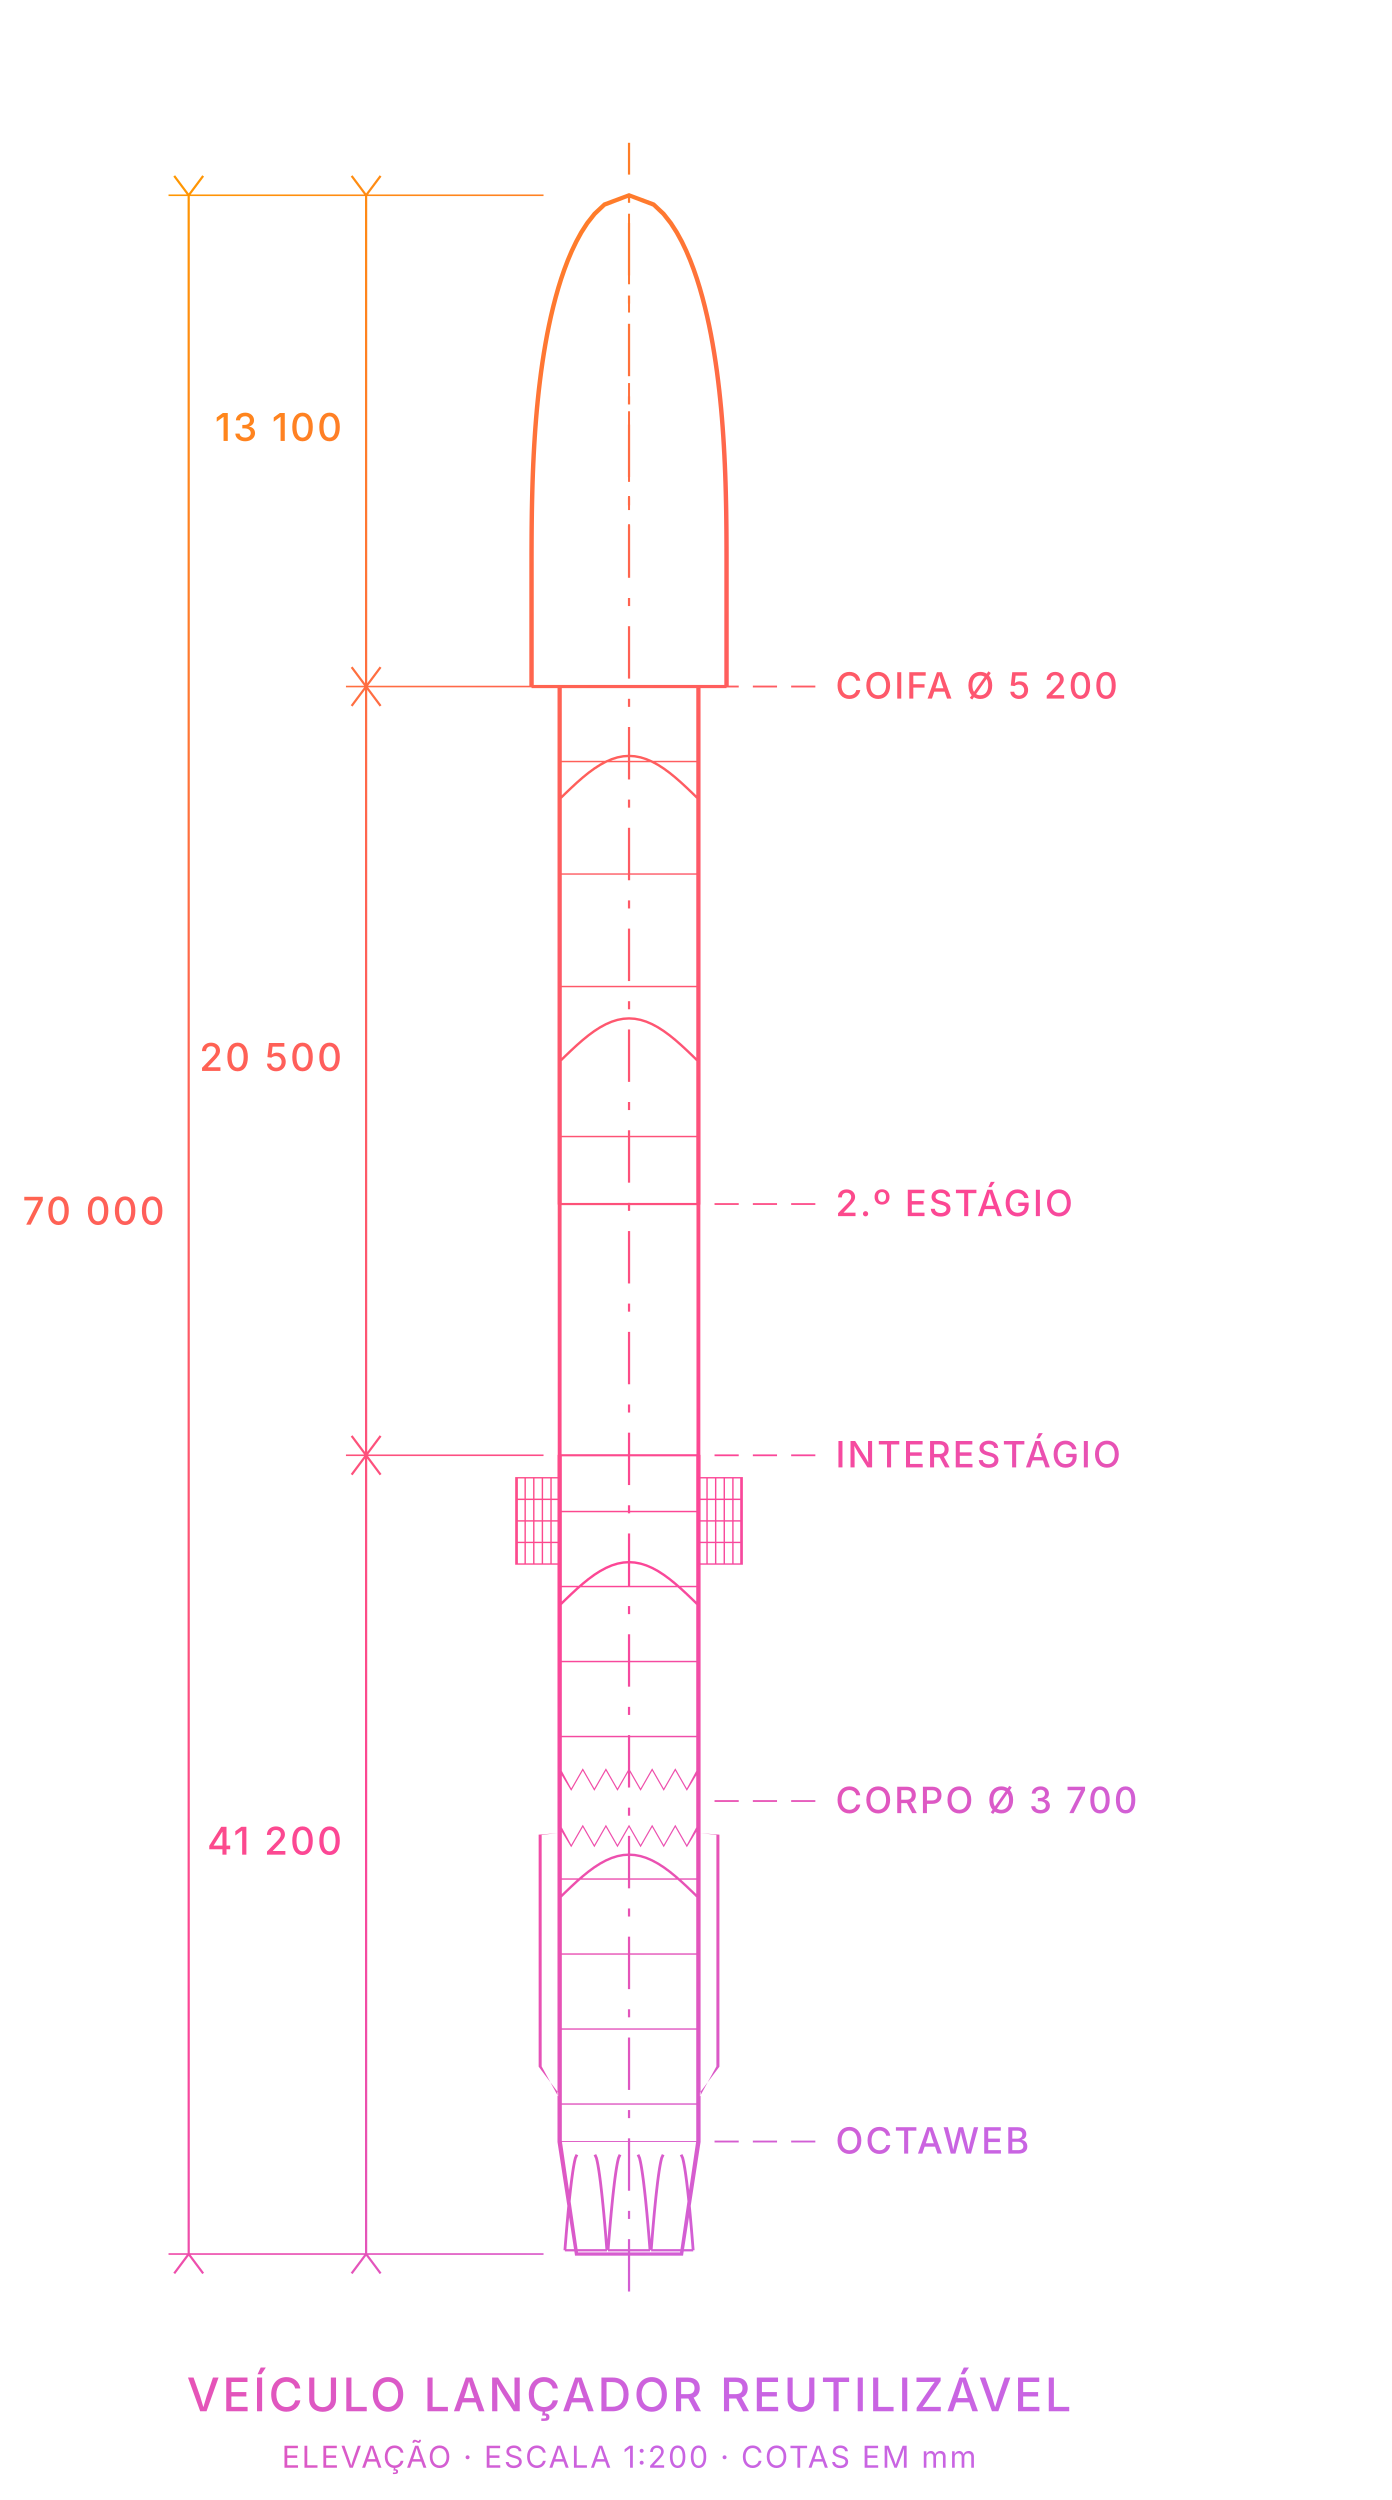
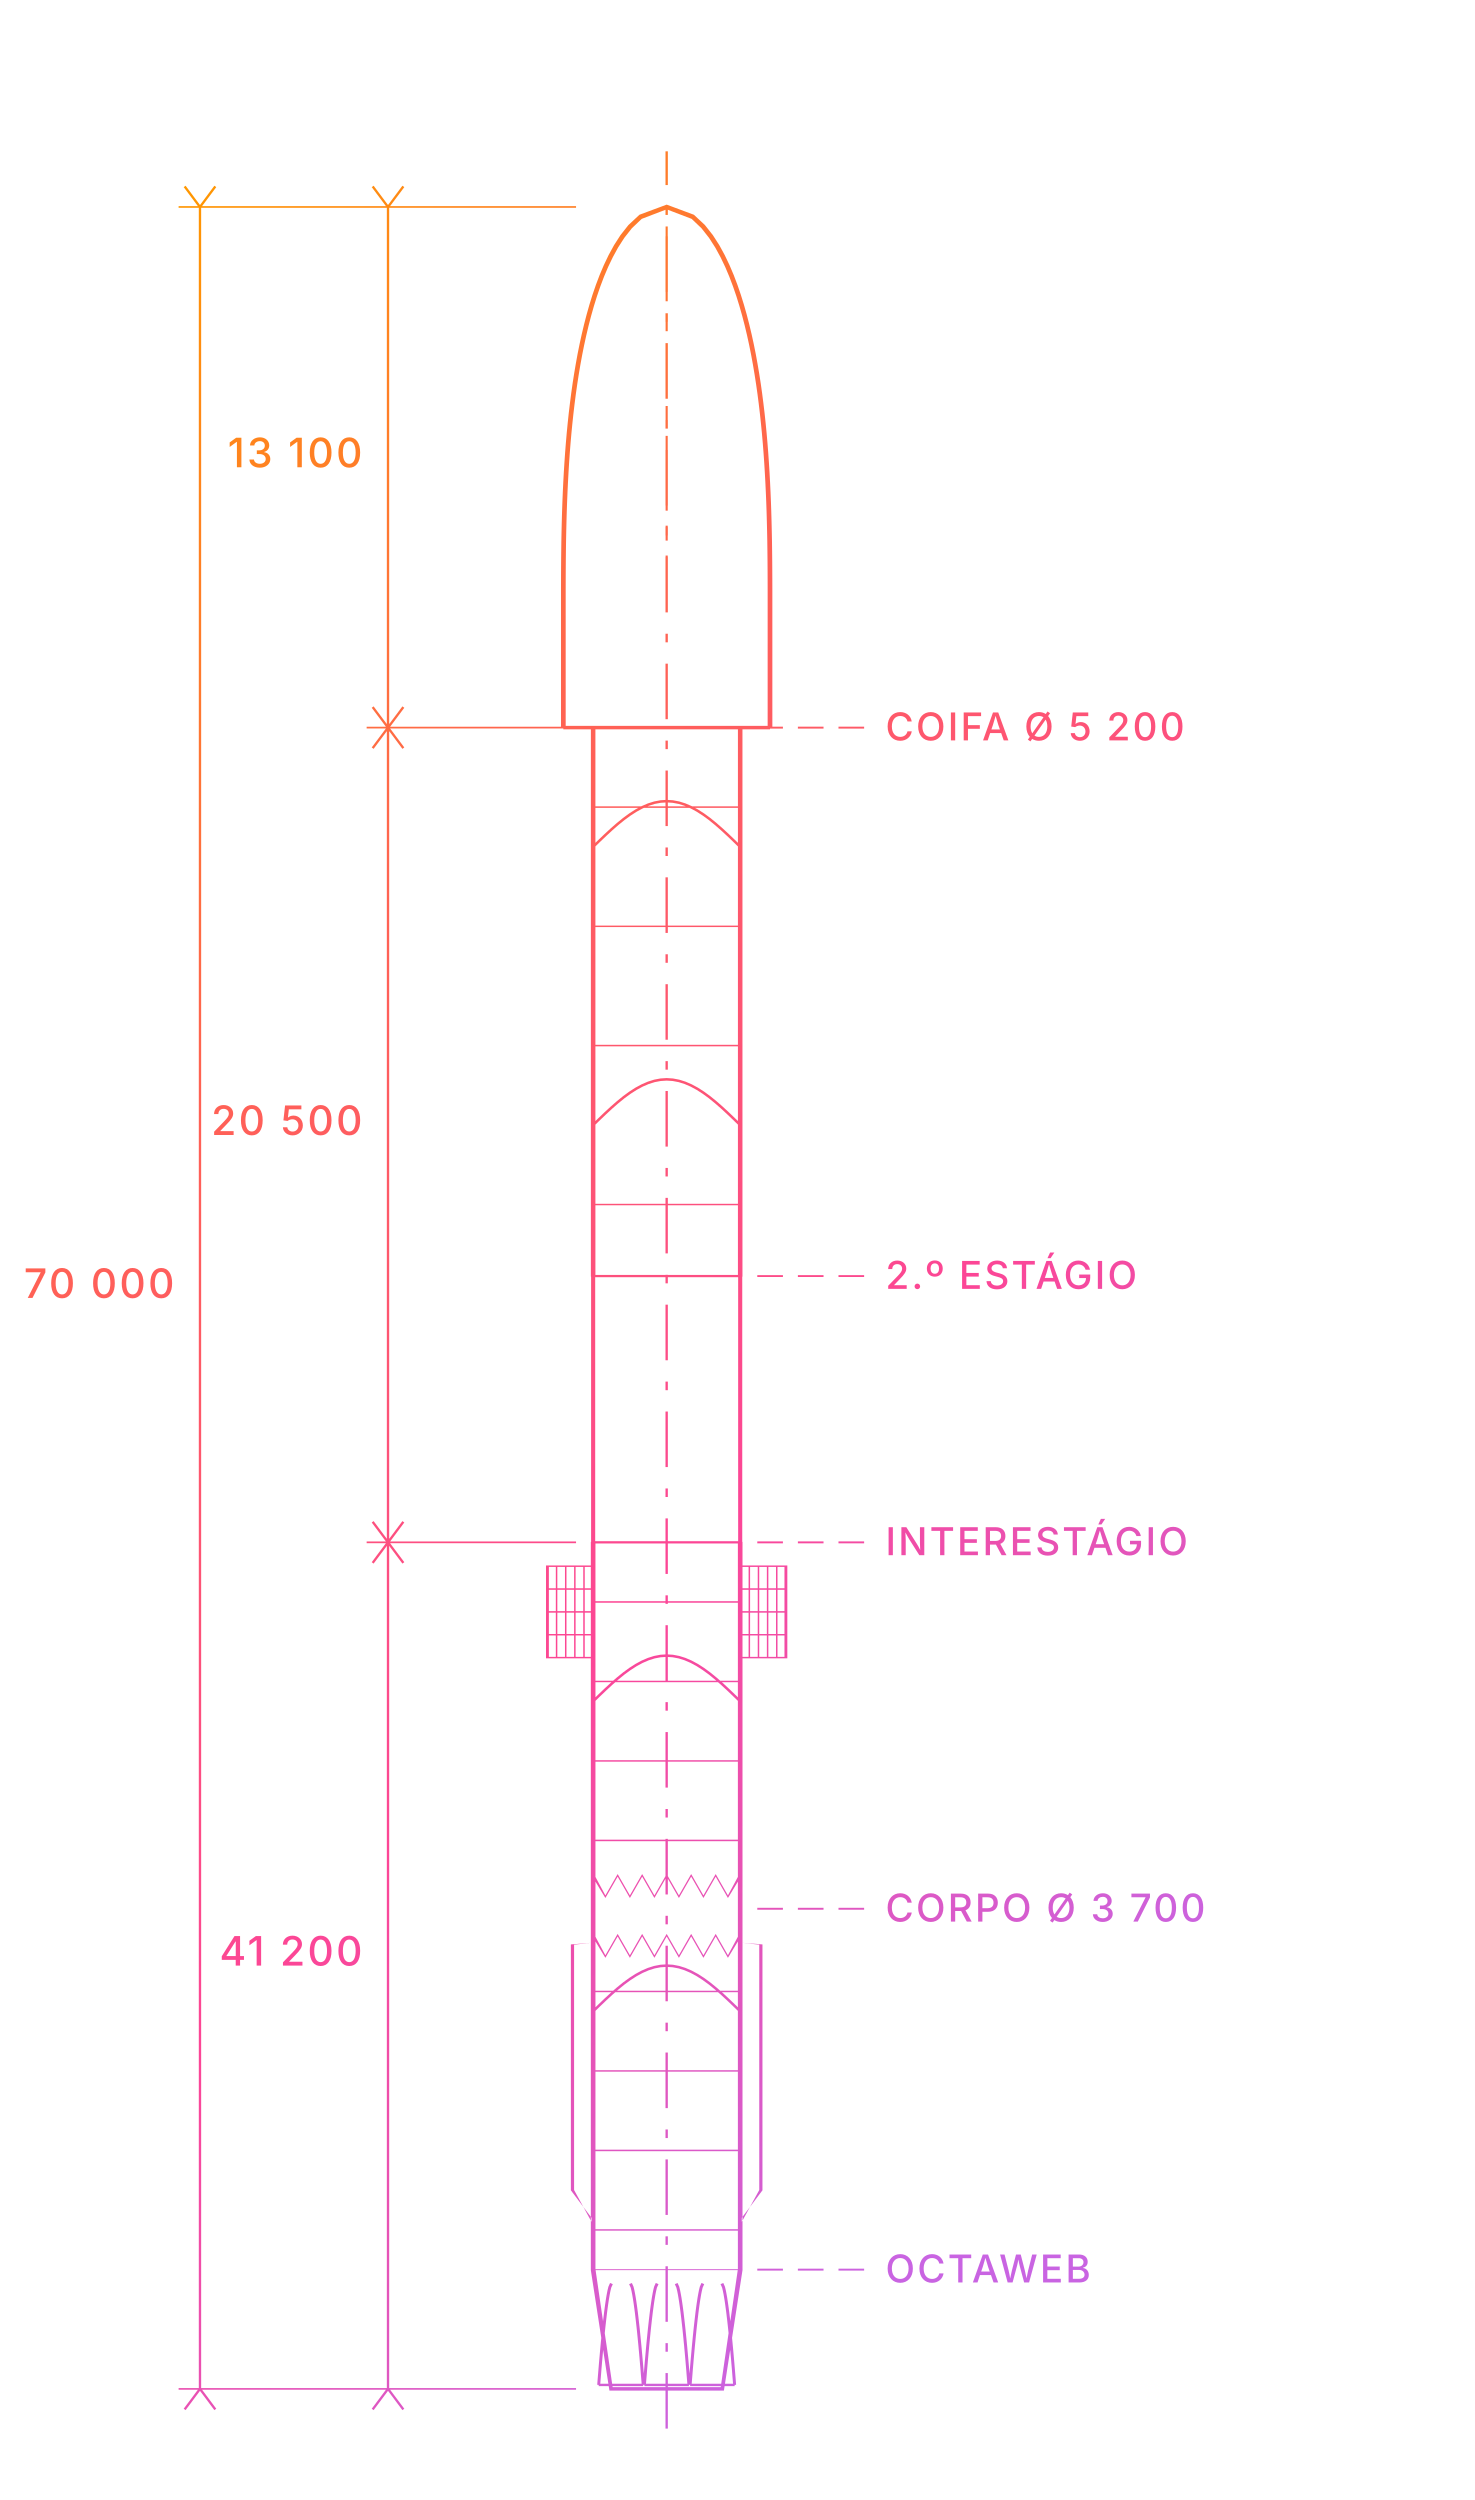
- <svg xmlns="http://www.w3.org/2000/svg" viewBox="0 0 690 1240" width="690" height="1240">
+ <svg xmlns="http://www.w3.org/2000/svg" viewBox="0 0 690 1170" width="690" height="1170">
  <defs>
-     <linearGradient id="patronos" gradientUnits="userSpaceOnUse" x1="86.8" y1="86.8" x2="768.0" y2="768.0">
+     <linearGradient id="patronos" gradientUnits="userSpaceOnUse" x1="86.8" y1="86.8" x2="741.3" y2="741.3">
      <stop offset="0%" stop-color="#ff9700" />
      <stop offset="33%" stop-color="#ff6253" />
      <stop offset="67%" stop-color="#fc4696" />
      <stop offset="100%" stop-color="#c964e2" />
    </linearGradient>
  </defs>
  <path d="M 311.45,1136.60 L 311.45,1110.60 L 312.55,1110.60 L 312.55,1136.60 Z M 311.45,1100.60 L 311.45,1096.60 L 312.55,1096.60 L 312.55,1100.60 Z M 311.45,1086.60 L 311.45,1060.60 L 312.55,1060.60 L 312.55,1086.60 Z M 311.45,1050.60 L 311.45,1046.60 L 312.55,1046.60 L 312.55,1050.60 Z M 311.45,1036.60 L 311.45,1010.60 L 312.55,1010.60 L 312.55,1036.60 Z M 311.45,1000.60 L 311.45,996.60 L 312.55,996.60 L 312.55,1000.60 Z M 311.45,986.60 L 311.45,960.60 L 312.55,960.60 L 312.55,986.60 Z M 311.45,950.60 L 311.45,946.60 L 312.55,946.60 L 312.55,950.60 Z M 311.45,936.60 L 311.45,910.60 L 312.55,910.60 L 312.55,936.60 Z M 311.45,900.60 L 311.45,896.60 L 312.55,896.60 L 312.55,900.60 Z M 311.45,886.60 L 311.45,860.60 L 312.55,860.60 L 312.55,886.60 Z M 311.45,850.60 L 311.45,846.60 L 312.55,846.60 L 312.55,850.60 Z M 311.45,836.60 L 311.45,810.60 L 312.55,810.60 L 312.55,836.60 Z M 311.45,800.60 L 311.45,796.60 L 312.55,796.60 L 312.55,800.60 Z M 311.45,786.60 L 311.45,760.60 L 312.55,760.60 L 312.55,786.60 Z M 311.45,750.60 L 311.45,746.60 L 312.55,746.60 L 312.55,750.60 Z M 311.45,736.60 L 311.45,710.60 L 312.55,710.60 L 312.55,736.60 Z M 311.45,700.60 L 311.45,696.60 L 312.55,696.60 L 312.55,700.60 Z M 311.45,686.60 L 311.45,660.60 L 312.55,660.60 L 312.55,686.60 Z M 311.45,650.60 L 311.45,646.60 L 312.55,646.60 L 312.55,650.60 Z M 311.45,636.60 L 311.45,610.60 L 312.55,610.60 L 312.55,636.60 Z M 311.45,600.60 L 311.45,596.60 L 312.55,596.60 L 312.55,600.60 Z M 311.45,586.60 L 311.45,560.60 L 312.55,560.60 L 312.55,586.60 Z M 311.45,550.60 L 311.45,546.60 L 312.55,546.60 L 312.55,550.60 Z M 311.45,536.60 L 311.45,510.60 L 312.55,510.60 L 312.55,536.60 Z M 311.45,500.60 L 311.45,496.60 L 312.55,496.60 L 312.55,500.60 Z M 311.45,486.60 L 311.45,460.60 L 312.55,460.60 L 312.55,486.60 Z M 311.45,450.60 L 311.45,446.60 L 312.55,446.60 L 312.55,450.60 Z M 311.45,436.60 L 311.45,410.60 L 312.55,410.60 L 312.55,436.60 Z M 311.45,400.60 L 311.45,396.60 L 312.55,396.60 L 312.55,400.60 Z M 311.45,386.60 L 311.45,360.60 L 312.55,360.60 L 312.55,386.60 Z M 311.45,350.60 L 311.45,346.60 L 312.55,346.60 L 312.55,350.60 Z M 311.45,336.60 L 311.45,310.60 L 312.55,310.60 L 312.55,336.60 Z M 311.45,300.60 L 311.45,296.60 L 312.55,296.60 L 312.55,300.60 Z M 311.45,286.60 L 311.45,260.60 L 312.55,260.60 L 312.55,286.60 Z M 311.45,250.60 L 311.45,246.60 L 312.55,246.60 L 312.55,250.60 Z M 311.45,236.60 L 311.45,210.60 L 312.55,210.60 L 312.55,236.60 Z M 311.45,200.60 L 311.45,196.60 L 312.55,196.60 L 312.55,200.60 Z M 311.45,186.60 L 311.45,160.60 L 312.55,160.60 L 312.55,186.60 Z M 311.45,150.60 L 311.45,146.60 L 312.55,146.60 L 312.55,150.60 Z M 311.45,136.60 L 311.45,110.60 L 312.55,110.60 L 312.55,136.60 Z M 311.45,100.60 L 311.45,96.60 L 312.55,96.60 L 312.55,100.60 Z M 311.45,86.60 L 311.45,70.82 L 312.55,70.82 L 312.55,86.60 Z M 278.67,1061.98 L 345.33,1061.98 L 345.33,722.04 L 278.67,722.04 L 278.67,1061.98 L 276.51,1062.42 L 276.51,721.60 L 347.49,721.60 L 347.49,1062.42 L 276.51,1062.42 Z M 278.55,721.29 L 345.45,721.29 L 345.45,597.73 L 278.55,597.73 L 278.55,721.29 L 276.63,722.35 L 276.63,596.67 L 347.37,596.67 L 347.37,722.35 L 276.63,722.35 Z M 278.65,596.92 L 345.35,596.92 L 345.35,340.80 L 278.65,340.80 L 278.65,596.92 L 276.53,597.48 L 276.53,340.24 L 347.47,340.24 L 347.47,597.48 L 276.53,597.48 Z M 278.68,1062.04 L 286.71,1117.19 L 337.29,1117.19 L 345.32,1062.04 L 347.50,1062.36 L 338.79,1118.81 L 285.21,1118.81 L 276.50,1062.36 Z M 262.54,340.52 L 262.54,281.00 L 262.54,276.40 L 262.55,271.79 L 262.57,267.18 L 262.60,262.58 L 262.65,257.97 L 262.71,253.36 L 262.80,248.75 L 262.91,244.14 L 263.04,239.53 L 263.20,234.92 L 263.39,230.31 L 263.61,225.70 L 263.86,221.09 L 264.15,216.48 L 264.47,211.87 L 264.83,207.25 L 265.23,202.64 L 265.68,198.03 L 266.17,193.41 L 266.72,188.80 L 267.31,184.18 L 267.96,179.56 L 268.68,174.94 L 269.46,170.33 L 270.30,165.71 L 271.23,161.08 L 272.24,156.46 L 273.34,151.84 L 274.54,147.21 L 275.85,142.58 L 277.29,137.95 L 278.88,133.31 L 280.64,128.67 L 282.61,124.03 L 284.83,119.38 L 287.38,114.71 L 290.39,110.03 L 294.10,105.32 L 299.27,100.50 L 312.00,95.76 L 324.73,100.50 L 329.90,105.32 L 333.61,110.03 L 336.62,114.71 L 339.17,119.38 L 341.39,124.03 L 343.36,128.67 L 345.12,133.31 L 346.71,137.95 L 348.15,142.58 L 349.46,147.21 L 350.66,151.84 L 351.76,156.46 L 352.77,161.08 L 353.70,165.71 L 354.54,170.33 L 355.32,174.94 L 356.04,179.56 L 356.69,184.18 L 357.28,188.80 L 357.83,193.41 L 358.32,198.03 L 358.77,202.64 L 359.17,207.25 L 359.53,211.87 L 359.85,216.48 L 360.14,221.09 L 360.39,225.70 L 360.61,230.31 L 360.80,234.92 L 360.96,239.53 L 361.09,244.14 L 361.20,248.75 L 361.29,253.36 L 361.35,257.97 L 361.40,262.58 L 361.43,267.18 L 361.45,271.79 L 361.46,276.40 L 361.46,281.00 L 361.46,340.52 L 359.26,340.52 L 359.26,281.00 L 359.26,276.40 L 359.25,271.80 L 359.23,267.20 L 359.20,262.60 L 359.15,258.00 L 359.09,253.40 L 359.00,248.80 L 358.89,244.20 L 358.76,239.60 L 358.60,235.01 L 358.41,230.41 L 358.19,225.81 L 357.94,221.22 L 357.66,216.62 L 357.34,212.03 L 356.98,207.43 L 356.58,202.84 L 356.13,198.25 L 355.64,193.66 L 355.10,189.06 L 354.51,184.47 L 353.86,179.88 L 353.15,175.29 L 352.38,170.71 L 351.54,166.12 L 350.62,161.53 L 349.62,156.95 L 348.53,152.37 L 347.34,147.79 L 346.04,143.21 L 344.62,138.63 L 343.05,134.06 L 341.32,129.49 L 339.39,124.93 L 337.21,120.38 L 334.73,115.84 L 331.82,111.31 L 328.28,106.81 L 323.68,102.43 L 312.00,97.96 L 300.32,102.43 L 295.72,106.81 L 292.18,111.31 L 289.27,115.84 L 286.79,120.38 L 284.61,124.93 L 282.68,129.49 L 280.95,134.06 L 279.38,138.63 L 277.96,143.21 L 276.66,147.79 L 275.47,152.37 L 274.38,156.95 L 273.38,161.53 L 272.46,166.12 L 271.62,170.71 L 270.85,175.29 L 270.14,179.88 L 269.49,184.47 L 268.90,189.06 L 268.36,193.66 L 267.87,198.25 L 267.42,202.84 L 267.02,207.43 L 266.66,212.03 L 266.34,216.62 L 266.06,221.22 L 265.81,225.81 L 265.59,230.41 L 265.40,235.01 L 265.24,239.60 L 265.11,244.20 L 265.00,248.80 L 264.91,253.40 L 264.85,258.00 L 264.80,262.60 L 264.77,267.20 L 264.75,271.80 L 264.74,276.40 L 264.74,281.00 L 264.74,340.52 Z M 263.64,339.72 L 360.36,339.72 L 360.36,341.32 L 263.64,341.32 Z M 311.50,281.00 L 311.50,274.00 L 312.50,274.00 L 312.50,281.00 Z M 311.50,267.00 L 311.50,260.00 L 312.50,260.00 L 312.50,267.00 Z M 311.50,253.00 L 311.50,246.00 L 312.50,246.00 L 312.50,253.00 Z M 311.50,239.00 L 311.50,232.00 L 312.50,232.00 L 312.50,239.00 Z M 311.50,225.00 L 311.50,218.00 L 312.50,218.00 L 312.50,225.00 Z M 311.50,211.00 L 311.50,204.00 L 312.50,204.00 L 312.50,211.00 Z M 311.50,197.00 L 311.50,190.00 L 312.50,190.00 L 312.50,197.00 Z M 311.50,183.00 L 311.50,176.00 L 312.50,176.00 L 312.50,183.00 Z M 311.50,169.00 L 311.50,162.00 L 312.50,162.00 L 312.50,169.00 Z M 311.50,155.00 L 311.50,148.00 L 312.50,148.00 L 312.50,155.00 Z M 311.50,141.00 L 311.50,134.00 L 312.50,134.00 L 312.50,141.00 Z M 311.50,127.00 L 311.50,120.00 L 312.50,120.00 L 312.50,127.00 Z M 311.50,113.00 L 311.50,106.00 L 312.50,106.00 L 312.50,113.00 Z M 311.50,99.00 L 311.50,96.86 L 312.50,96.86 L 312.50,99.00 Z M 277.17,940.87 L 280.04,938.08 L 282.91,935.33 L 285.79,932.67 L 288.67,930.15 L 291.56,927.80 L 294.45,925.68 L 297.36,923.81 L 300.27,922.24 L 303.19,920.98 L 306.12,920.06 L 309.06,919.50 L 312.00,919.31 L 314.94,919.50 L 317.88,920.06 L 320.81,920.98 L 323.73,922.24 L 326.64,923.81 L 329.55,925.68 L 332.44,927.80 L 335.33,930.15 L 338.21,932.67 L 341.09,935.33 L 343.96,938.08 L 346.83,940.87 L 345.99,941.73 L 343.13,938.94 L 340.26,936.20 L 337.41,933.56 L 334.55,931.06 L 331.71,928.75 L 328.86,926.67 L 326.03,924.85 L 323.21,923.32 L 320.39,922.10 L 317.59,921.22 L 314.79,920.69 L 312.00,920.51 L 309.21,920.69 L 306.41,921.22 L 303.61,922.10 L 300.79,923.32 L 297.97,924.85 L 295.14,926.67 L 292.29,928.75 L 289.45,931.06 L 286.59,933.56 L 283.74,936.20 L 280.87,938.94 L 278.01,941.73 Z M 277.17,795.79 L 280.04,793.00 L 282.91,790.25 L 285.79,787.59 L 288.67,785.07 L 291.56,782.72 L 294.45,780.60 L 297.36,778.73 L 300.27,777.16 L 303.19,775.90 L 306.12,774.98 L 309.06,774.42 L 312.00,774.23 L 314.94,774.42 L 317.88,774.98 L 320.81,775.90 L 323.73,777.16 L 326.64,778.73 L 329.55,780.60 L 332.44,782.72 L 335.33,785.07 L 338.21,787.59 L 341.09,790.25 L 343.96,793.00 L 346.83,795.79 L 345.99,796.65 L 343.13,793.86 L 340.26,791.12 L 337.41,788.48 L 334.55,785.98 L 331.71,783.67 L 328.86,781.59 L 326.03,779.77 L 323.21,778.24 L 320.39,777.02 L 317.59,776.14 L 314.79,775.61 L 312.00,775.43 L 309.21,775.61 L 306.41,776.14 L 303.61,777.02 L 300.79,778.24 L 297.97,779.77 L 295.14,781.59 L 292.29,783.67 L 289.45,785.98 L 286.59,788.48 L 283.74,791.12 L 280.87,793.86 L 278.01,796.65 Z M 277.17,526.09 L 280.04,523.30 L 282.91,520.55 L 285.79,517.89 L 288.67,515.37 L 291.56,513.02 L 294.45,510.90 L 297.36,509.03 L 300.27,507.46 L 303.19,506.20 L 306.12,505.28 L 309.06,504.72 L 312.00,504.53 L 314.94,504.72 L 317.88,505.28 L 320.81,506.20 L 323.73,507.46 L 326.64,509.03 L 329.55,510.90 L 332.44,513.02 L 335.33,515.37 L 338.21,517.89 L 341.09,520.55 L 343.96,523.30 L 346.83,526.09 L 345.99,526.95 L 343.13,524.16 L 340.26,521.42 L 337.41,518.78 L 334.55,516.28 L 331.71,513.97 L 328.86,511.89 L 326.03,510.07 L 323.21,508.54 L 320.39,507.32 L 317.59,506.44 L 314.79,505.91 L 312.00,505.73 L 309.21,505.91 L 306.41,506.44 L 303.61,507.32 L 300.79,508.54 L 297.97,510.07 L 295.14,511.89 L 292.29,513.97 L 289.45,516.28 L 286.59,518.78 L 283.74,521.42 L 280.87,524.16 L 278.01,526.95 Z M 277.17,395.89 L 280.04,393.10 L 282.91,390.35 L 285.79,387.69 L 288.67,385.17 L 291.56,382.82 L 294.45,380.70 L 297.36,378.83 L 300.27,377.26 L 303.19,376.00 L 306.12,375.08 L 309.06,374.52 L 312.00,374.33 L 314.94,374.52 L 317.88,375.08 L 320.81,376.00 L 323.73,377.26 L 326.64,378.83 L 329.55,380.70 L 332.44,382.82 L 335.33,385.17 L 338.21,387.69 L 341.09,390.35 L 343.96,393.10 L 346.83,395.89 L 345.99,396.75 L 343.13,393.96 L 340.26,391.22 L 337.41,388.58 L 334.55,386.08 L 331.71,383.77 L 328.86,381.69 L 326.03,379.87 L 323.21,378.34 L 320.39,377.12 L 317.59,376.24 L 314.79,375.71 L 312.00,375.53 L 309.21,375.71 L 306.41,376.24 L 303.61,377.12 L 300.79,378.34 L 297.97,379.87 L 295.14,381.69 L 292.29,383.77 L 289.45,386.08 L 286.59,388.58 L 283.74,391.22 L 280.87,393.96 L 278.01,396.75 Z M 277.59,1043.25 L 346.41,1043.25 L 346.41,1043.95 L 277.59,1043.95 Z M 277.59,1006.05 L 346.41,1006.05 L 346.41,1006.75 L 277.59,1006.75 Z M 277.59,968.85 L 346.41,968.85 L 346.41,969.55 L 277.59,969.55 Z M 277.59,931.65 L 346.41,931.65 L 346.41,932.35 L 277.59,932.35 Z M 277.59,860.97 L 346.41,860.97 L 346.41,861.67 L 277.59,861.67 Z M 277.59,823.77 L 346.41,823.77 L 346.41,824.47 L 277.59,824.47 Z M 277.59,786.57 L 346.41,786.57 L 346.41,787.27 L 277.59,787.27 Z M 277.59,749.37 L 346.41,749.37 L 346.41,750.07 L 277.59,750.07 Z M 277.59,563.37 L 346.41,563.37 L 346.41,564.07 L 277.59,564.07 Z M 277.59,488.97 L 346.41,488.97 L 346.41,489.67 L 277.59,489.67 Z M 277.59,433.17 L 346.41,433.17 L 346.41,433.87 L 277.59,433.87 Z M 277.59,377.37 L 346.41,377.37 L 346.41,378.07 L 277.59,378.07 Z M 278.26,776.10 L 255.53,776.10 L 255.53,732.64 L 278.26,732.64 L 278.26,776.10 L 276.92,775.42 L 276.92,733.32 L 256.87,733.32 L 256.87,775.42 L 276.92,775.42 Z M 272.96,775.76 L 272.96,732.98 L 273.66,732.98 L 273.66,775.76 Z M 268.68,775.76 L 268.68,732.98 L 269.38,732.98 L 269.38,775.76 Z M 264.41,775.76 L 264.41,732.98 L 265.11,732.98 L 265.11,775.76 Z M 260.13,775.76 L 260.13,732.98 L 260.83,732.98 L 260.83,775.76 Z M 277.59,765.41 L 256.20,765.41 L 256.20,764.71 L 277.59,764.71 Z M 277.59,754.72 L 256.20,754.72 L 256.20,754.02 L 277.59,754.02 Z M 277.59,744.02 L 256.20,744.02 L 256.20,743.32 L 277.59,743.32 Z M 278.34,1039.94 L 267.17,1025.06 L 267.17,909.99 L 278.34,909.10 L 278.34,1039.94 L 276.84,1039.82 L 276.84,909.21 L 268.67,910.11 L 268.67,1024.94 L 276.84,1039.82 Z M 347.08,775.42 L 367.13,775.42 L 367.13,733.32 L 347.08,733.32 L 347.08,775.42 L 345.74,776.10 L 345.74,732.64 L 368.47,732.64 L 368.47,776.10 L 345.74,776.10 Z M 350.34,775.76 L 350.34,732.98 L 351.04,732.98 L 351.04,775.76 Z M 354.62,775.76 L 354.62,732.98 L 355.32,732.98 L 355.32,775.76 Z M 358.89,775.76 L 358.89,732.98 L 359.59,732.98 L 359.59,775.76 Z M 363.17,775.76 L 363.17,732.98 L 363.87,732.98 L 363.87,775.76 Z M 346.41,764.71 L 367.80,764.71 L 367.80,765.41 L 346.41,765.41 Z M 346.41,754.02 L 367.80,754.02 L 367.80,754.72 L 346.41,754.72 Z M 346.41,743.32 L 367.80,743.32 L 367.80,744.02 L 346.41,744.02 Z M 347.16,1039.82 L 355.33,1024.94 L 355.33,910.11 L 347.16,909.21 L 347.16,1039.82 L 345.66,1039.94 L 345.66,909.10 L 356.83,909.99 L 356.83,1025.06 L 345.66,1039.94 Z M 286.79,1068.99 L 286.05,1070.63 L 285.67,1072.25 L 285.34,1073.92 L 285.06,1075.60 L 284.79,1077.28 L 284.55,1078.97 L 284.32,1080.66 L 284.10,1082.35 L 283.90,1084.04 L 283.70,1085.73 L 283.51,1087.42 L 283.32,1089.11 L 283.14,1090.80 L 282.97,1092.50 L 282.80,1094.19 L 282.64,1095.88 L 282.47,1097.57 L 282.32,1099.26 L 282.16,1100.96 L 282.01,1102.65 L 281.86,1104.34 L 281.72,1106.04 L 281.57,1107.73 L 281.43,1109.42 L 281.30,1111.11 L 281.16,1112.81 L 281.02,1114.50 L 280.89,1116.19 L 279.50,1116.09 L 279.63,1114.39 L 279.76,1112.70 L 279.90,1111.00 L 280.04,1109.31 L 280.18,1107.61 L 280.32,1105.92 L 280.47,1104.22 L 280.62,1102.53 L 280.77,1100.83 L 280.92,1099.14 L 281.08,1097.44 L 281.24,1095.75 L 281.41,1094.05 L 281.58,1092.35 L 281.75,1090.66 L 281.93,1088.96 L 282.12,1087.27 L 282.31,1085.57 L 282.51,1083.87 L 282.71,1082.17 L 282.93,1080.48 L 283.16,1078.78 L 283.41,1077.08 L 283.67,1075.37 L 283.97,1073.67 L 284.30,1071.95 L 284.73,1070.18 L 285.51,1068.43 Z M 295.71,1068.43 L 296.49,1070.18 L 296.92,1071.95 L 297.25,1073.67 L 297.55,1075.37 L 297.81,1077.08 L 298.06,1078.78 L 298.29,1080.48 L 298.51,1082.17 L 298.71,1083.87 L 298.91,1085.57 L 299.10,1087.27 L 299.29,1088.96 L 299.47,1090.66 L 299.64,1092.35 L 299.81,1094.05 L 299.98,1095.75 L 300.14,1097.44 L 300.30,1099.14 L 300.45,1100.83 L 300.60,1102.53 L 300.75,1104.22 L 300.90,1105.92 L 301.04,1107.61 L 301.18,1109.31 L 301.32,1111.00 L 301.46,1112.70 L 301.59,1114.39 L 301.72,1116.09 L 300.33,1116.19 L 300.20,1114.50 L 300.06,1112.81 L 299.92,1111.11 L 299.79,1109.42 L 299.65,1107.73 L 299.50,1106.04 L 299.36,1104.34 L 299.21,1102.65 L 299.06,1100.96 L 298.90,1099.26 L 298.75,1097.57 L 298.58,1095.88 L 298.42,1094.19 L 298.25,1092.50 L 298.08,1090.80 L 297.90,1089.11 L 297.71,1087.42 L 297.52,1085.73 L 297.32,1084.04 L 297.12,1082.35 L 296.90,1080.66 L 296.67,1078.97 L 296.43,1077.28 L 296.16,1075.60 L 295.88,1073.92 L 295.55,1072.25 L 295.17,1070.63 L 294.43,1068.99 Z M 280.19,1115.58 L 301.03,1115.58 L 301.03,1116.70 L 280.19,1116.70 Z M 308.18,1068.99 L 307.44,1070.63 L 307.06,1072.25 L 306.73,1073.92 L 306.45,1075.60 L 306.18,1077.28 L 305.94,1078.97 L 305.71,1080.66 L 305.49,1082.35 L 305.29,1084.04 L 305.09,1085.73 L 304.90,1087.42 L 304.71,1089.11 L 304.53,1090.80 L 304.36,1092.50 L 304.19,1094.19 L 304.03,1095.88 L 303.86,1097.57 L 303.71,1099.26 L 303.55,1100.96 L 303.40,1102.65 L 303.25,1104.34 L 303.11,1106.04 L 302.96,1107.73 L 302.82,1109.42 L 302.69,1111.11 L 302.55,1112.81 L 302.41,1114.50 L 302.28,1116.19 L 300.89,1116.09 L 301.02,1114.39 L 301.15,1112.70 L 301.29,1111.00 L 301.43,1109.31 L 301.57,1107.61 L 301.71,1105.92 L 301.86,1104.22 L 302.01,1102.53 L 302.16,1100.83 L 302.31,1099.14 L 302.47,1097.44 L 302.63,1095.75 L 302.80,1094.05 L 302.97,1092.35 L 303.14,1090.66 L 303.32,1088.96 L 303.51,1087.27 L 303.70,1085.57 L 303.90,1083.87 L 304.10,1082.17 L 304.32,1080.48 L 304.55,1078.78 L 304.80,1077.08 L 305.06,1075.37 L 305.36,1073.67 L 305.69,1071.95 L 306.12,1070.18 L 306.90,1068.43 Z M 317.10,1068.43 L 317.88,1070.18 L 318.31,1071.95 L 318.64,1073.67 L 318.94,1075.37 L 319.20,1077.08 L 319.45,1078.78 L 319.68,1080.48 L 319.90,1082.17 L 320.10,1083.87 L 320.30,1085.57 L 320.49,1087.27 L 320.68,1088.96 L 320.86,1090.66 L 321.03,1092.35 L 321.20,1094.05 L 321.37,1095.75 L 321.53,1097.44 L 321.69,1099.14 L 321.84,1100.83 L 321.99,1102.53 L 322.14,1104.22 L 322.29,1105.92 L 322.43,1107.61 L 322.57,1109.31 L 322.71,1111.00 L 322.85,1112.70 L 322.98,1114.39 L 323.11,1116.09 L 321.72,1116.19 L 321.59,1114.50 L 321.45,1112.81 L 321.31,1111.11 L 321.18,1109.42 L 321.04,1107.73 L 320.89,1106.04 L 320.75,1104.34 L 320.60,1102.65 L 320.45,1100.96 L 320.29,1099.26 L 320.14,1097.57 L 319.97,1095.88 L 319.81,1094.19 L 319.64,1092.50 L 319.47,1090.80 L 319.29,1089.11 L 319.10,1087.42 L 318.91,1085.73 L 318.71,1084.04 L 318.51,1082.35 L 318.29,1080.66 L 318.06,1078.97 L 317.82,1077.28 L 317.55,1075.60 L 317.27,1073.92 L 316.94,1072.25 L 316.56,1070.63 L 315.82,1068.99 Z M 301.58,1115.58 L 322.42,1115.58 L 322.42,1116.70 L 301.58,1116.70 Z M 329.57,1068.99 L 328.83,1070.63 L 328.45,1072.25 L 328.12,1073.92 L 327.84,1075.60 L 327.57,1077.28 L 327.33,1078.97 L 327.10,1080.66 L 326.88,1082.35 L 326.68,1084.04 L 326.48,1085.73 L 326.29,1087.42 L 326.10,1089.11 L 325.92,1090.80 L 325.75,1092.50 L 325.58,1094.19 L 325.42,1095.88 L 325.25,1097.57 L 325.10,1099.26 L 324.94,1100.96 L 324.79,1102.65 L 324.64,1104.34 L 324.50,1106.04 L 324.35,1107.73 L 324.21,1109.42 L 324.08,1111.11 L 323.94,1112.81 L 323.80,1114.50 L 323.67,1116.19 L 322.28,1116.09 L 322.41,1114.39 L 322.54,1112.70 L 322.68,1111.00 L 322.82,1109.31 L 322.96,1107.61 L 323.10,1105.92 L 323.25,1104.22 L 323.40,1102.53 L 323.55,1100.83 L 323.70,1099.14 L 323.86,1097.44 L 324.02,1095.75 L 324.19,1094.05 L 324.36,1092.35 L 324.53,1090.66 L 324.71,1088.96 L 324.90,1087.27 L 325.09,1085.57 L 325.29,1083.87 L 325.49,1082.17 L 325.71,1080.48 L 325.94,1078.78 L 326.19,1077.08 L 326.45,1075.37 L 326.75,1073.67 L 327.08,1071.95 L 327.51,1070.18 L 328.29,1068.43 Z M 338.49,1068.43 L 339.27,1070.18 L 339.70,1071.95 L 340.03,1073.67 L 340.33,1075.37 L 340.59,1077.08 L 340.84,1078.78 L 341.07,1080.48 L 341.29,1082.17 L 341.49,1083.87 L 341.69,1085.57 L 341.88,1087.27 L 342.07,1088.96 L 342.25,1090.66 L 342.42,1092.35 L 342.59,1094.05 L 342.76,1095.75 L 342.92,1097.44 L 343.08,1099.14 L 343.23,1100.83 L 343.38,1102.53 L 343.53,1104.22 L 343.68,1105.92 L 343.82,1107.61 L 343.96,1109.31 L 344.10,1111.00 L 344.24,1112.70 L 344.37,1114.39 L 344.50,1116.09 L 343.11,1116.19 L 342.98,1114.50 L 342.84,1112.81 L 342.70,1111.11 L 342.57,1109.42 L 342.43,1107.73 L 342.28,1106.04 L 342.14,1104.34 L 341.99,1102.65 L 341.84,1100.96 L 341.68,1099.26 L 341.53,1097.57 L 341.36,1095.88 L 341.20,1094.19 L 341.03,1092.50 L 340.86,1090.80 L 340.68,1089.11 L 340.49,1087.42 L 340.30,1085.73 L 340.10,1084.04 L 339.90,1082.35 L 339.68,1080.66 L 339.45,1078.97 L 339.21,1077.28 L 338.94,1075.60 L 338.66,1073.92 L 338.33,1072.25 L 337.95,1070.63 L 337.21,1068.99 Z M 322.97,1115.58 L 343.81,1115.58 L 343.81,1116.70 L 322.97,1116.70 Z M 285.96,1117.50 L 294.96,1117.50 L 294.96,1118.50 L 285.96,1118.50 Z M 301.96,1117.50 L 310.96,1117.50 L 310.96,1118.50 L 301.96,1118.50 Z M 317.96,1117.50 L 326.96,1117.50 L 326.96,1118.50 L 317.96,1118.50 Z M 333.96,1117.50 L 338.04,1117.50 L 338.04,1118.50 L 333.96,1118.50 Z M 93.04,1118.00 L 93.04,96.86 L 94.14,96.86 L 94.14,1118.00 Z M 100.33,1127.94 L 93.15,1118.33 L 94.03,1117.67 L 101.21,1127.28 Z M 85.97,1127.28 L 93.15,1117.67 L 94.03,1118.33 L 86.85,1127.94 Z M 86.85,86.92 L 94.03,96.53 L 93.15,97.19 L 85.97,87.58 Z M 101.21,87.58 L 94.03,97.19 L 93.15,96.53 L 100.33,86.92 Z M 269.59,1118.40 L 83.59,1118.40 L 83.59,1117.60 L 269.59,1117.60 Z M 269.59,97.26 L 83.59,97.26 L 83.59,96.46 L 269.59,96.46 Z M 181.04,1118.00 L 181.04,721.82 L 182.14,721.82 L 182.14,1118.00 Z M 188.33,1127.94 L 181.15,1118.33 L 182.03,1117.67 L 189.21,1127.28 Z M 173.97,1127.28 L 181.15,1117.67 L 182.03,1118.33 L 174.85,1127.94 Z M 174.85,711.88 L 182.03,721.49 L 181.15,722.15 L 173.97,712.54 Z M 189.21,712.54 L 182.03,722.15 L 181.15,721.49 L 188.33,711.88 Z M 269.59,1118.40 L 171.59,1118.40 L 171.59,1117.60 L 269.59,1117.60 Z M 269.59,722.22 L 171.59,722.22 L 171.59,721.42 L 269.59,721.42 Z M 181.04,721.82 L 181.04,340.52 L 182.14,340.52 L 182.14,721.82 Z M 188.33,731.76 L 181.15,722.15 L 182.03,721.49 L 189.21,731.10 Z M 173.97,731.10 L 181.15,721.49 L 182.03,722.15 L 174.85,731.76 Z M 174.85,330.58 L 182.03,340.19 L 181.15,340.85 L 173.97,331.24 Z M 189.21,331.24 L 182.03,340.85 L 181.15,340.19 L 188.33,330.58 Z M 269.59,722.22 L 171.59,722.22 L 171.59,721.42 L 269.59,721.42 Z M 269.59,340.92 L 171.59,340.92 L 171.59,340.12 L 269.59,340.12 Z M 181.04,340.52 L 181.04,96.86 L 182.14,96.86 L 182.14,340.52 Z M 188.33,350.46 L 181.15,340.85 L 182.03,340.19 L 189.21,349.80 Z M 173.97,349.80 L 181.15,340.19 L 182.03,340.85 L 174.85,350.46 Z M 174.85,86.92 L 182.03,96.53 L 181.15,97.19 L 173.97,87.58 Z M 189.21,87.58 L 182.03,97.19 L 181.15,96.53 L 188.33,86.92 Z M 269.59,340.92 L 171.59,340.92 L 171.59,340.12 L 269.59,340.12 Z M 269.59,97.26 L 171.59,97.26 L 171.59,96.46 L 269.59,96.46 Z M 354.41,1061.75 L 366.41,1061.75 L 366.41,1062.65 L 354.41,1062.65 Z M 373.41,1061.75 L 385.41,1061.75 L 385.41,1062.65 L 373.41,1062.65 Z M 392.41,1061.75 L 404.41,1061.75 L 404.41,1062.65 L 392.41,1062.65 Z M 354.41,892.86 L 366.41,892.86 L 366.41,893.76 L 354.41,893.76 Z M 373.41,892.86 L 385.41,892.86 L 385.41,893.76 L 373.41,893.76 Z M 392.41,892.86 L 404.41,892.86 L 404.41,893.76 L 392.41,893.76 Z M 354.41,721.37 L 366.41,721.37 L 366.41,722.27 L 354.41,722.27 Z M 373.41,721.37 L 385.41,721.37 L 385.41,722.27 L 373.41,722.27 Z M 392.41,721.37 L 404.41,721.37 L 404.41,722.27 L 392.41,722.27 Z M 354.41,596.75 L 366.41,596.75 L 366.41,597.65 L 354.41,597.65 Z M 373.41,596.75 L 385.41,596.75 L 385.41,597.65 L 373.41,597.65 Z M 392.41,596.75 L 404.41,596.75 L 404.41,597.65 L 392.41,597.65 Z M 354.41,340.07 L 366.41,340.07 L 366.41,340.97 L 354.41,340.97 Z M 373.41,340.07 L 385.41,340.07 L 385.41,340.97 L 373.41,340.97 Z M 392.41,340.07 L 404.41,340.07 L 404.41,340.97 L 392.41,340.97 Z M 278.11,905.36 L 283.32,915.06 L 289.06,905.06 L 294.79,915.06 L 300.53,905.06 L 306.26,915.06 L 312.00,905.06 L 317.73,915.06 L 323.47,905.06 L 329.20,915.06 L 334.94,905.06 L 340.67,915.06 L 345.89,905.36 L 346.93,905.96 L 340.67,916.26 L 334.94,906.26 L 329.20,916.26 L 323.47,906.26 L 317.73,916.26 L 312.00,906.26 L 306.26,916.26 L 300.53,906.26 L 294.79,916.26 L 289.06,906.26 L 283.32,916.26 L 277.07,905.96 Z M 278.11,877.36 L 283.32,887.06 L 289.06,877.06 L 294.79,887.06 L 300.53,877.06 L 306.26,887.06 L 312.00,877.06 L 317.73,887.06 L 323.47,877.06 L 329.20,887.06 L 334.94,877.06 L 340.67,887.06 L 345.89,877.36 L 346.93,877.96 L 340.67,888.26 L 334.94,878.26 L 329.20,888.26 L 323.47,878.26 L 317.73,888.26 L 312.00,878.26 L 306.26,888.26 L 300.53,878.26 L 294.79,888.26 L 289.06,878.26 L 283.32,888.26 L 277.07,877.96 Z" fill="url(#patronos)" fill-rule="nonzero" stroke="none" />
  <text x="81.59" y="607.43" font-family="Inter, 'Helvetica Neue', Helvetica, Arial, sans-serif" font-size="19" font-weight="500" letter-spacing="0.06em" text-anchor="end" fill="url(#patronos)" stroke="none">70 000</text>
  <text x="169.59" y="919.91" font-family="Inter, 'Helvetica Neue', Helvetica, Arial, sans-serif" font-size="19" font-weight="500" letter-spacing="0.06em" text-anchor="end" fill="url(#patronos)" stroke="none">41 200</text>
  <text x="169.59" y="531.17" font-family="Inter, 'Helvetica Neue', Helvetica, Arial, sans-serif" font-size="19" font-weight="500" letter-spacing="0.06em" text-anchor="end" fill="url(#patronos)" stroke="none">20 500</text>
  <text x="169.59" y="218.69" font-family="Inter, 'Helvetica Neue', Helvetica, Arial, sans-serif" font-size="19" font-weight="500" letter-spacing="0.06em" text-anchor="end" fill="url(#patronos)" stroke="none">13 100</text>
  <text x="414.41" y="1068.20" font-family="Inter, 'Helvetica Neue', Helvetica, Arial, sans-serif" font-size="18" font-weight="500" letter-spacing="0.06em" text-anchor="start" fill="url(#patronos)" stroke="none">OCTAWEB</text>
  <text x="414.41" y="899.31" font-family="Inter, 'Helvetica Neue', Helvetica, Arial, sans-serif" font-size="18" font-weight="500" letter-spacing="0.06em" text-anchor="start" fill="url(#patronos)" stroke="none">CORPO Ø 3 700</text>
  <text x="414.41" y="727.82" font-family="Inter, 'Helvetica Neue', Helvetica, Arial, sans-serif" font-size="18" font-weight="500" letter-spacing="0.06em" text-anchor="start" fill="url(#patronos)" stroke="none">INTERESTÁGIO</text>
  <text x="414.41" y="603.20" font-family="Inter, 'Helvetica Neue', Helvetica, Arial, sans-serif" font-size="18" font-weight="500" letter-spacing="0.06em" text-anchor="start" fill="url(#patronos)" stroke="none">2.º ESTÁGIO</text>
  <text x="414.41" y="346.52" font-family="Inter, 'Helvetica Neue', Helvetica, Arial, sans-serif" font-size="18" font-weight="500" letter-spacing="0.06em" text-anchor="start" fill="url(#patronos)" stroke="none">COIFA Ø 5 200</text>
-   <text x="312.00" y="1196.00" font-family="Inter, 'Helvetica Neue', Helvetica, Arial, sans-serif" font-size="23" font-weight="500" letter-spacing="0.06em" text-anchor="middle" fill="url(#patronos)" stroke="none">VEÍCULO LANÇADOR REUTILIZÁVEL</text>
-   <text x="312.00" y="1224.00" font-family="Inter, 'Helvetica Neue', Helvetica, Arial, sans-serif" font-size="15" font-weight="400" letter-spacing="0.06em" text-anchor="middle" fill="url(#patronos)" stroke="none">ELEVAÇÃO · ESCALA 1:200 · COTAS EM mm</text>
</svg>
